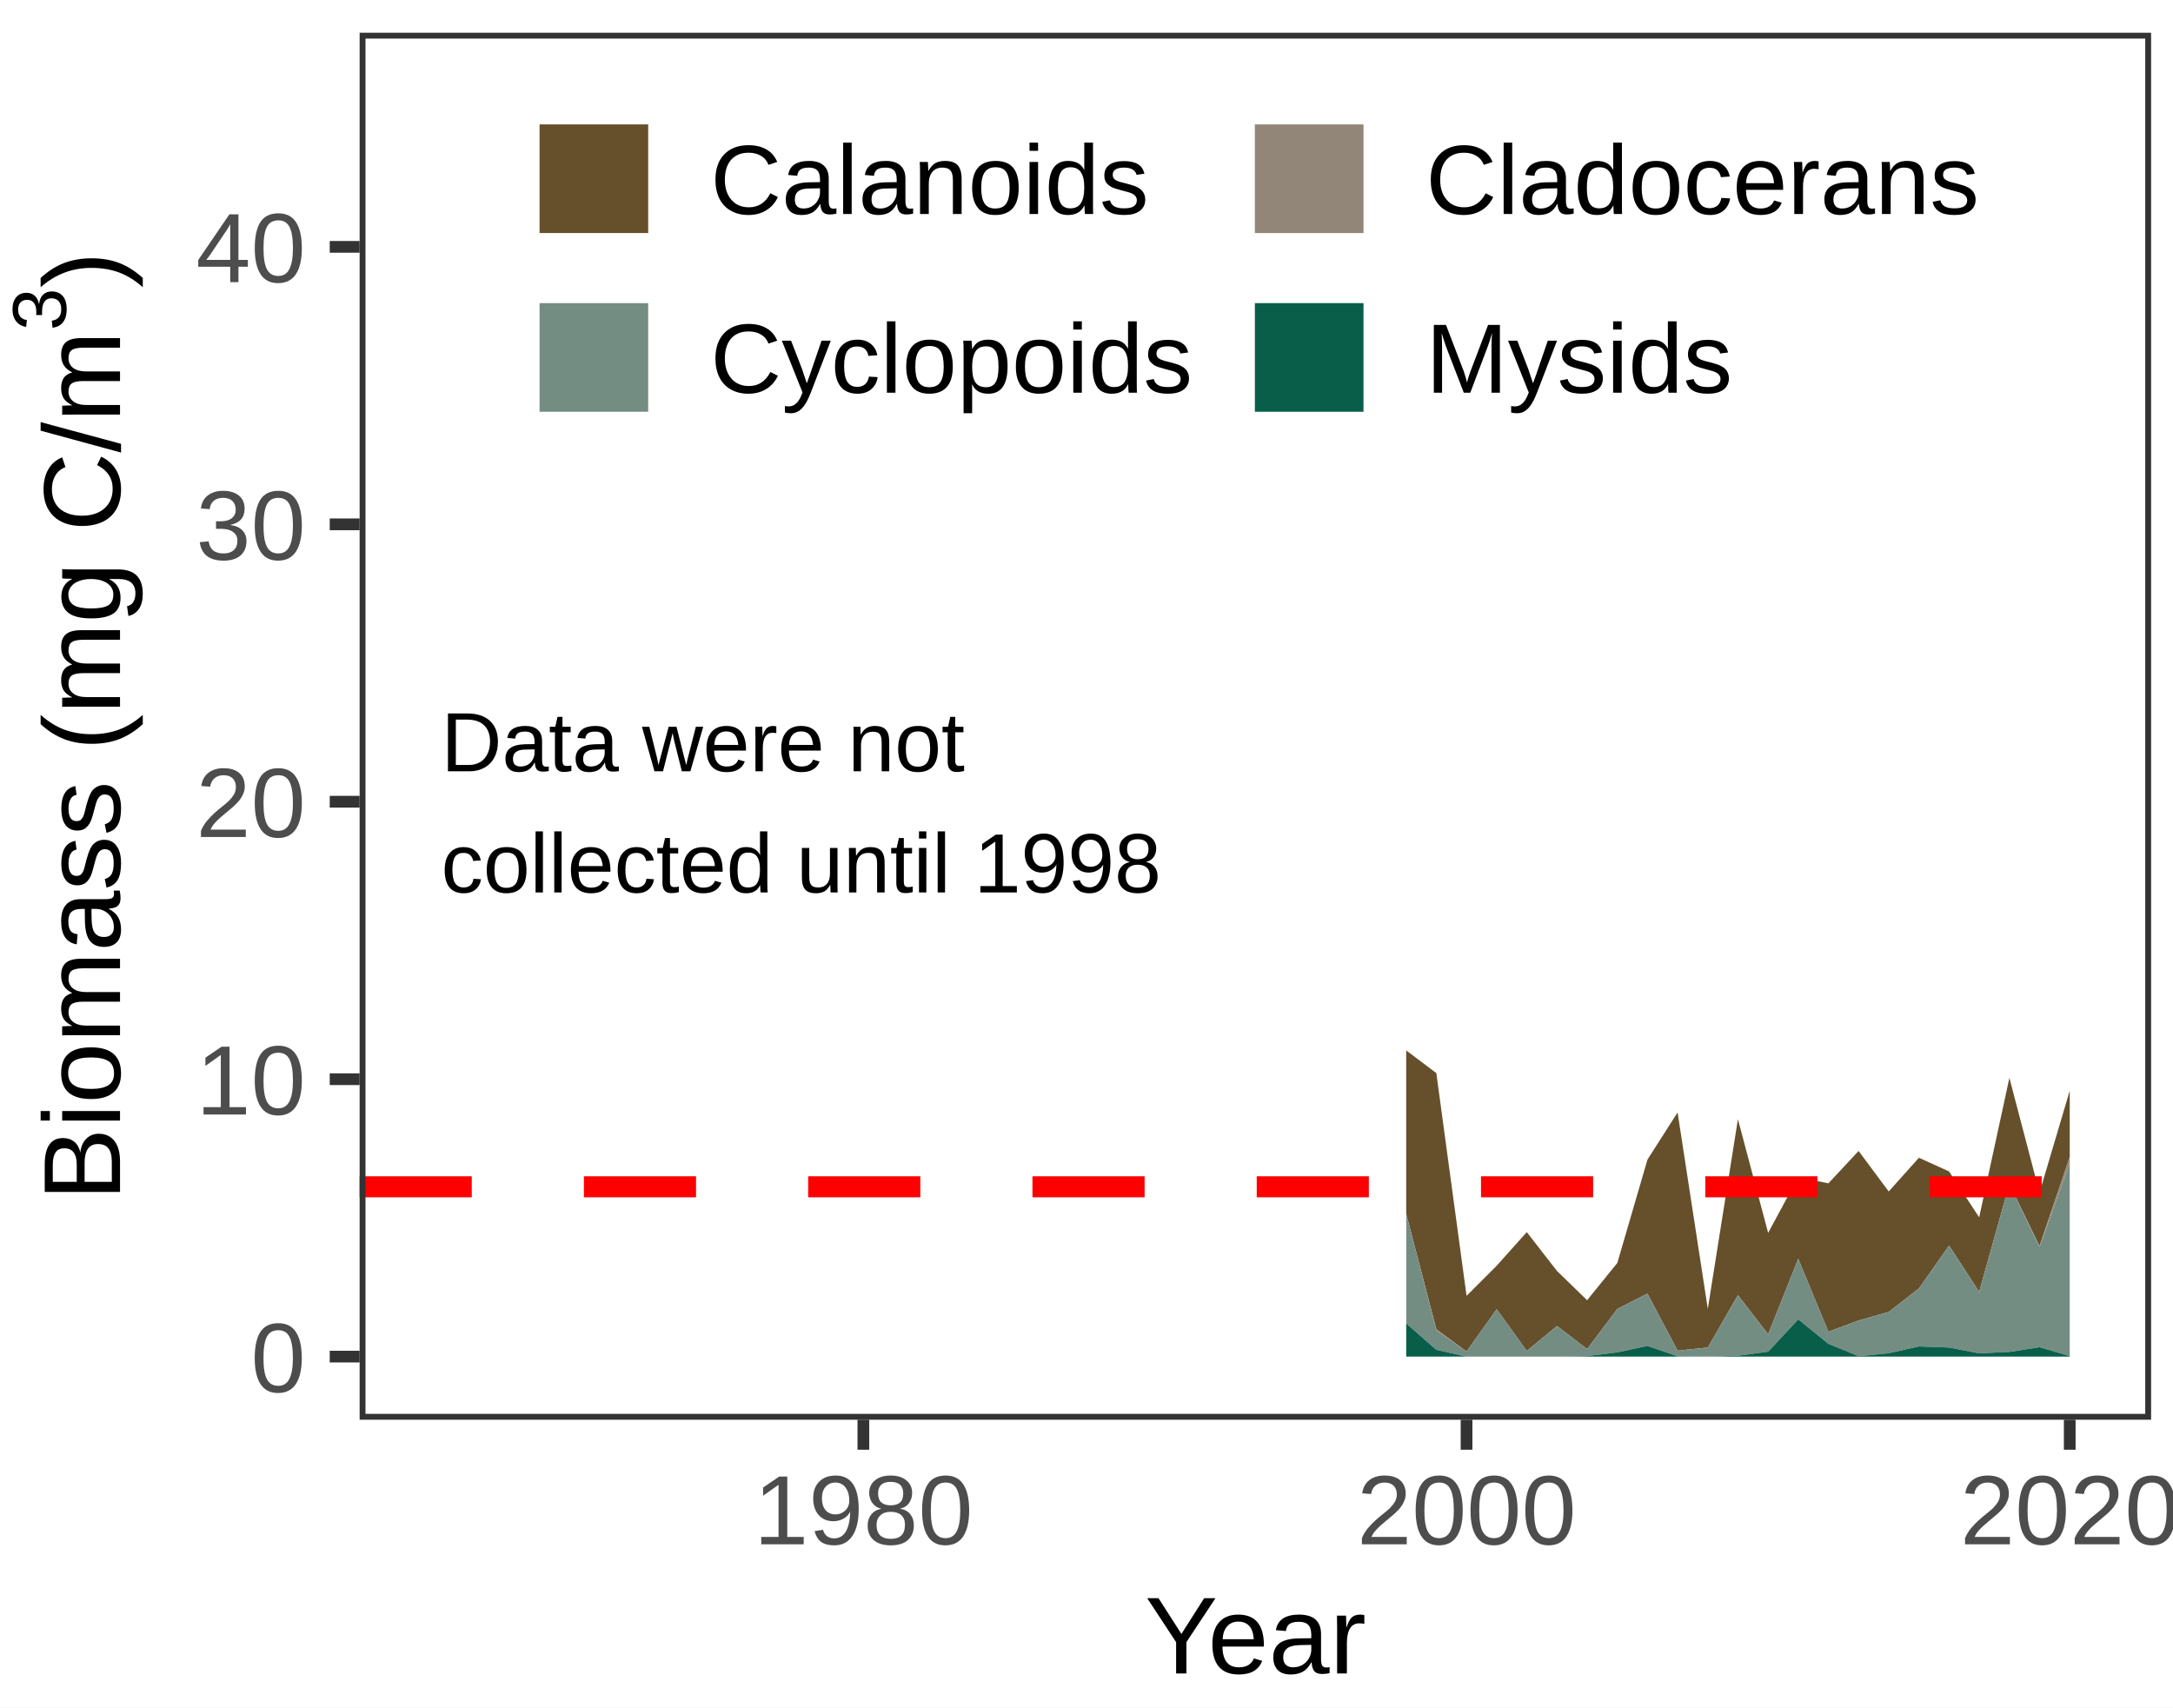
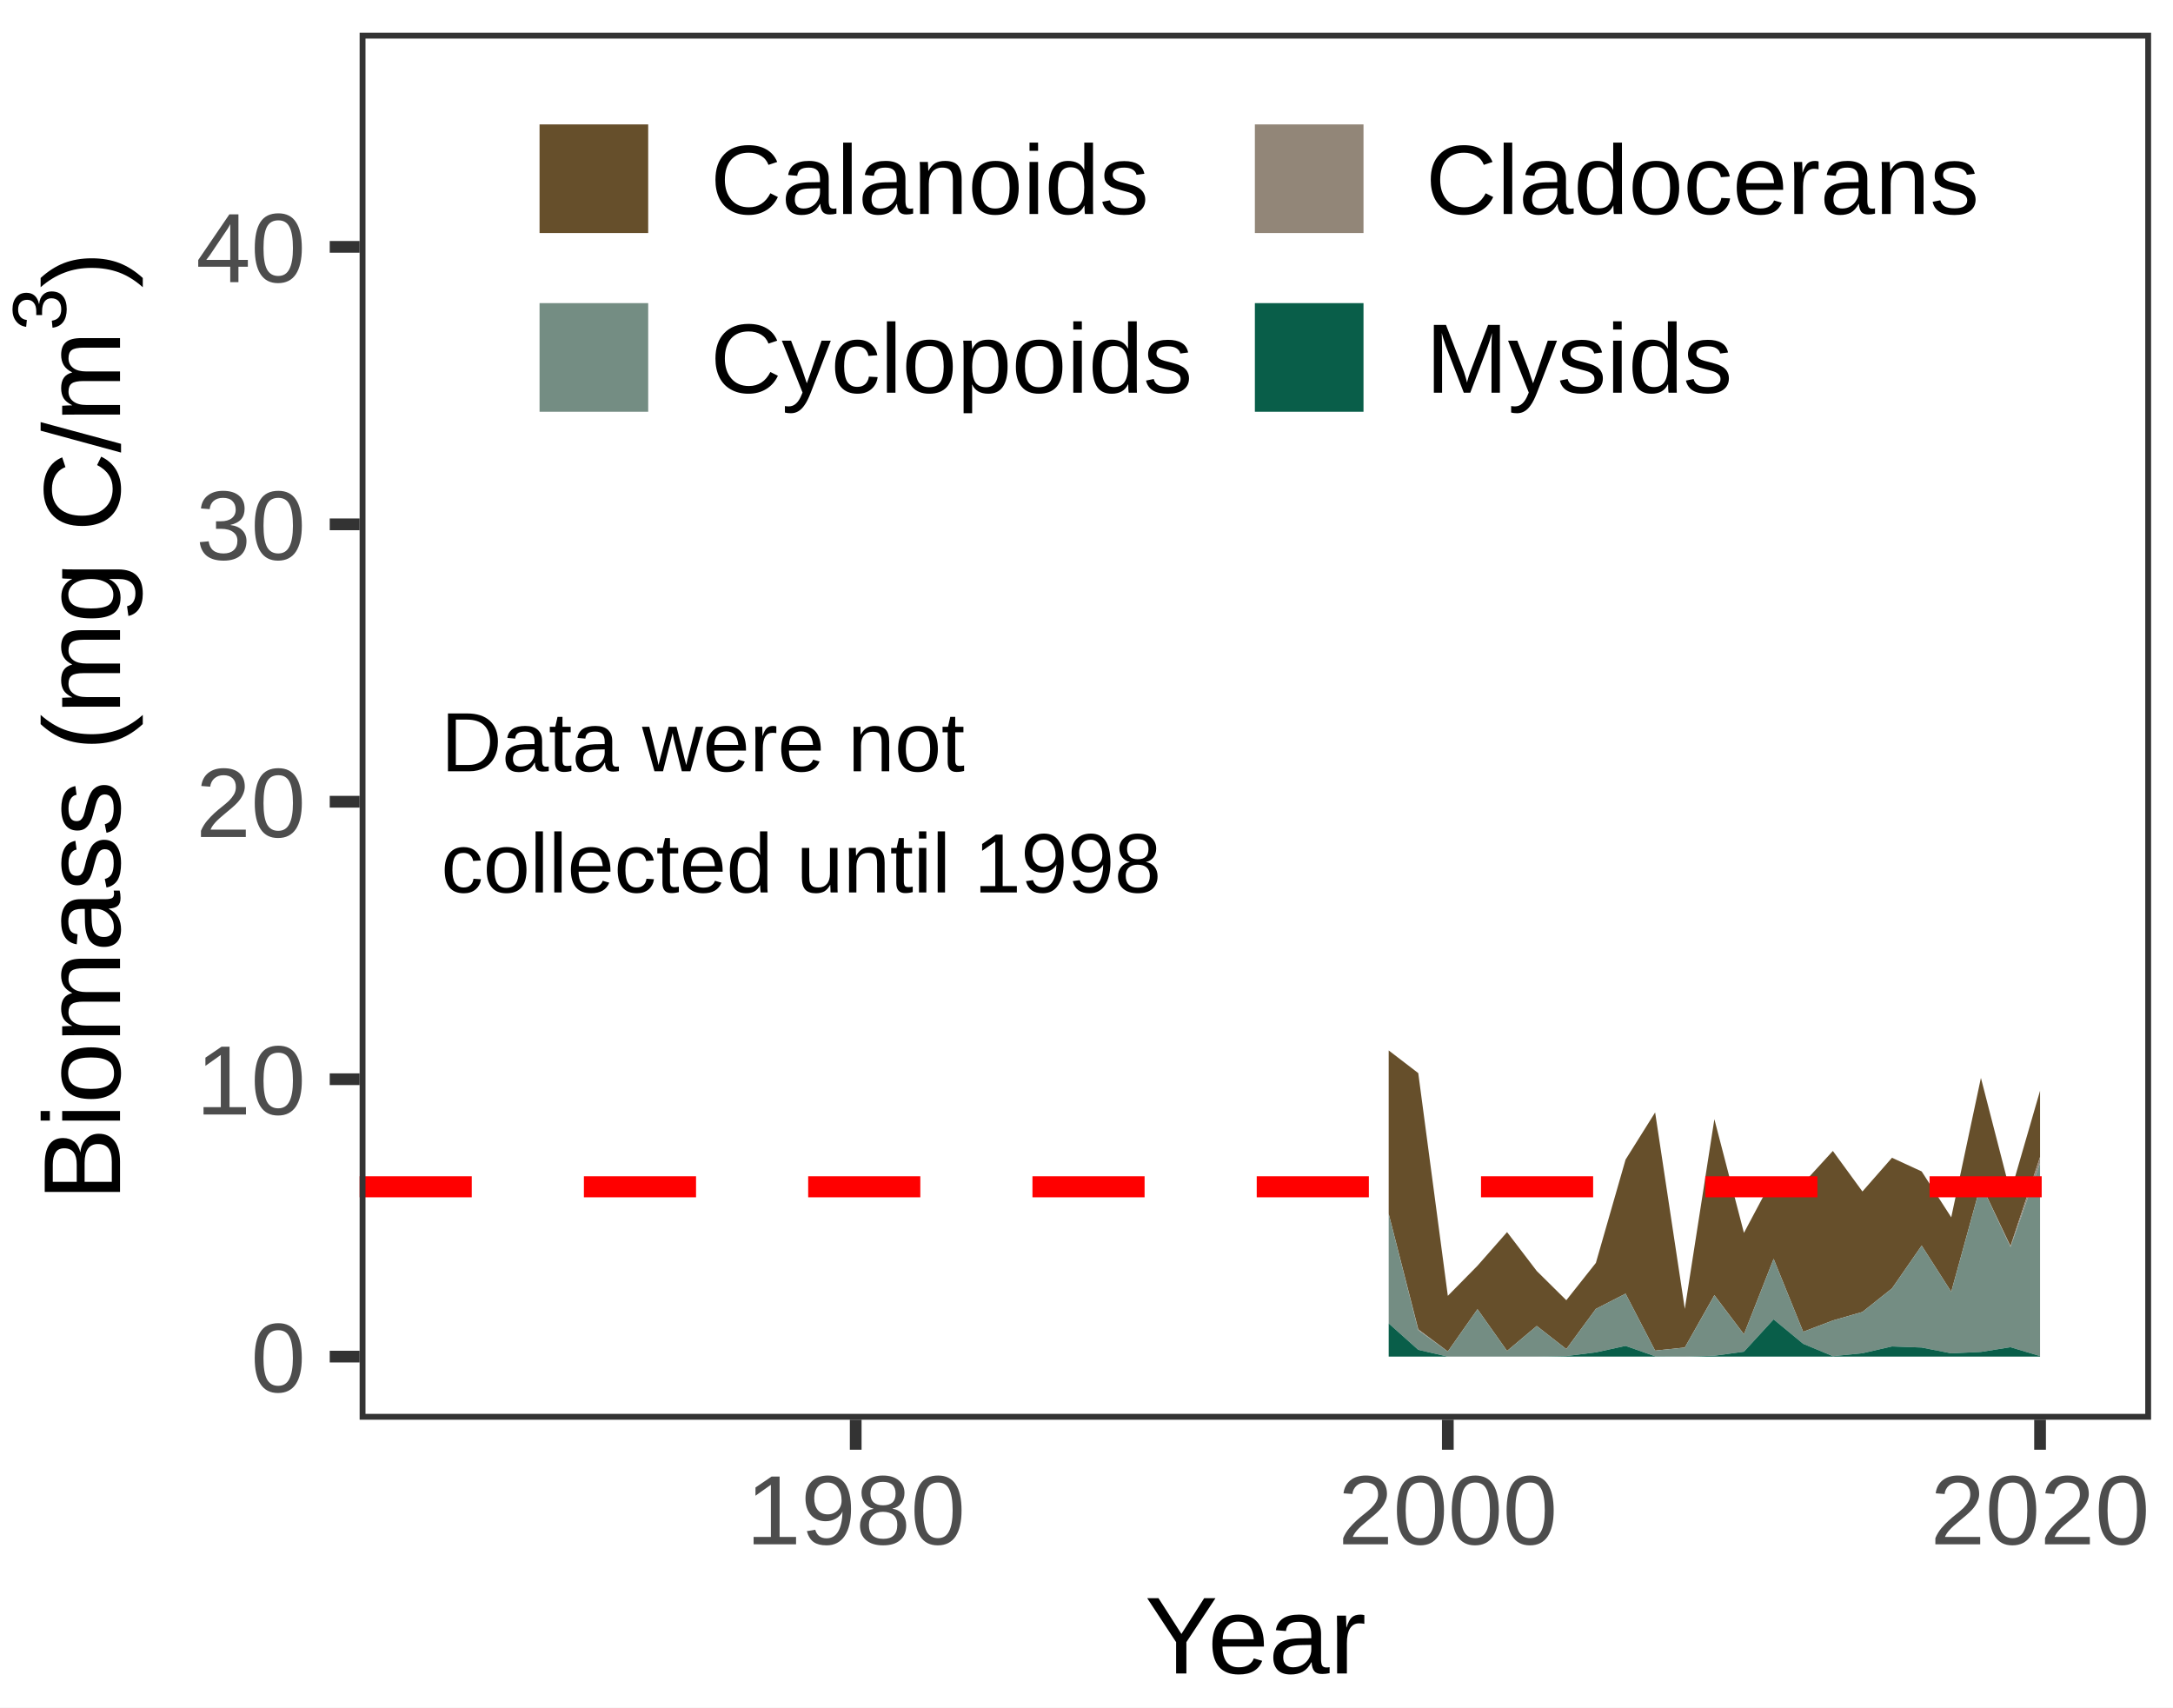
<svg xmlns="http://www.w3.org/2000/svg" class="svglite" width="198.43pt" height="155.91pt" viewBox="0 0 198.43 155.91">
  <defs>
    <style type="text/css">
    .svglite line, .svglite polyline, .svglite polygon, .svglite path, .svglite rect, .svglite circle {
      fill: none;
      stroke: #000000;
      stroke-linecap: round;
      stroke-linejoin: round;
      stroke-miterlimit: 10.00;
    }
  </style>
  </defs>
  <rect width="100%" height="100%" style="stroke: none; fill: #FFFFFF;" />
  <defs>
    <clipPath id="cpMC4wMHwxOTguNDN8MC4wMHwxNTUuOTE=">
      <rect x="0.00" y="0.00" width="198.43" height="155.91" />
    </clipPath>
  </defs>
  <g clip-path="url(#cpMC4wMHwxOTguNDN8MC4wMHwxNTUuOTE=)">
    <rect x="0.00" y="0.00" width="198.43" height="155.91" style="stroke-width: 1.07; stroke: #FFFFFF; fill: #FFFFFF;" />
  </g>
  <defs>
    <clipPath id="cpMzIuODR8MTk2LjQzfDIuOTl8MTI5LjY0">
      <rect x="32.84" y="2.99" width="163.59" height="126.65" />
    </clipPath>
  </defs>
  <g clip-path="url(#cpMzIuODR8MTk2LjQzfDIuOTl8MTI5LjY0)">
    <rect x="32.84" y="2.99" width="163.59" height="126.65" style="stroke-width: 1.07; stroke: none; fill: #FFFFFF;" />
-     <polygon points="128.41,95.92 131.16,97.99 133.92,118.33 136.67,115.58 139.42,112.51 142.18,116.06 144.93,118.73 147.69,115.32 150.44,105.89 153.19,101.58 155.95,119.52 158.70,102.20 161.46,112.58 164.21,107.48 166.96,108.06 169.72,105.10 172.47,108.80 175.23,105.72 177.98,106.97 180.73,111.16 183.49,98.43 186.24,108.91 189.00,99.60 189.00,105.65 186.24,113.79 183.49,108.12 180.73,117.96 177.98,113.74 175.23,117.65 172.47,119.80 169.72,120.58 166.96,121.61 164.21,114.95 161.46,121.84 158.70,118.27 155.95,123.05 153.19,123.33 150.44,118.13 147.69,119.52 144.93,123.19 142.18,121.08 139.42,123.36 136.67,119.55 133.92,123.41 131.16,121.39 128.41,110.84 " style="stroke-width: 0.00; stroke: none; fill: #664F2B;" />
-     <polyline points="128.41,95.92 131.16,97.99 133.92,118.33 136.67,115.58 139.42,112.51 142.18,116.06 144.93,118.73 147.69,115.32 150.44,105.89 153.19,101.58 155.95,119.52 158.70,102.20 161.46,112.58 164.21,107.48 166.96,108.06 169.72,105.10 172.47,108.80 175.23,105.72 177.98,106.97 180.73,111.16 183.49,98.43 186.24,108.91 189.00,99.60 " style="stroke-width: 1.07; stroke: none;" />
-     <polygon points="128.41,110.84 131.16,121.39 133.92,123.41 136.67,119.55 139.42,123.36 142.18,121.08 144.93,123.19 147.69,119.52 150.44,118.13 153.19,123.33 155.95,123.05 158.70,118.27 161.46,121.84 164.21,114.95 166.96,121.61 169.72,120.58 172.47,119.80 175.23,117.65 177.98,113.74 180.73,117.96 183.49,108.12 186.24,113.79 189.00,105.65 189.00,106.21 186.24,113.86 183.49,108.13 180.73,117.96 177.98,113.74 175.23,117.65 172.47,119.80 169.72,120.58 166.96,121.61 164.21,114.95 161.46,121.84 158.70,118.28 155.95,123.05 153.19,123.33 150.44,118.13 147.69,119.52 144.93,123.19 142.18,121.08 139.42,123.36 136.67,119.55 133.92,123.41 131.16,121.46 128.41,110.84 " style="stroke-width: 0.00; stroke: none; fill: #928678;" />
-     <polyline points="128.41,110.84 131.16,121.39 133.92,123.41 136.67,119.55 139.42,123.36 142.18,121.08 144.93,123.19 147.69,119.52 150.44,118.13 153.19,123.33 155.95,123.05 158.70,118.27 161.46,121.84 164.21,114.95 166.96,121.61 169.72,120.58 172.47,119.80 175.23,117.65 177.98,113.74 180.73,117.96 183.49,108.12 186.24,113.79 189.00,105.65 " style="stroke-width: 1.07; stroke: none;" />
-     <polygon points="128.41,110.84 131.16,121.46 133.92,123.41 136.67,119.55 139.42,123.36 142.18,121.08 144.93,123.19 147.69,119.52 150.44,118.13 153.19,123.33 155.95,123.05 158.70,118.28 161.46,121.84 164.21,114.95 166.96,121.61 169.72,120.58 172.47,119.80 175.23,117.65 177.98,113.74 180.73,117.96 183.49,108.13 186.24,113.86 189.00,106.21 189.00,123.83 186.24,123.02 183.49,123.45 180.73,123.58 177.98,123.05 175.23,122.95 172.47,123.57 169.72,123.84 166.96,122.71 164.21,120.48 161.46,123.43 158.70,123.80 155.95,123.88 153.19,123.85 150.44,122.90 147.69,123.49 144.93,123.83 142.18,123.88 139.42,123.88 136.67,123.88 133.92,123.88 131.16,123.26 128.41,120.85 " style="stroke-width: 0.00; stroke: none; fill: #748D83;" />
-     <polyline points="128.41,110.84 131.16,121.46 133.92,123.41 136.67,119.55 139.42,123.36 142.18,121.08 144.93,123.19 147.69,119.52 150.44,118.13 153.19,123.33 155.95,123.05 158.70,118.28 161.46,121.84 164.21,114.95 166.96,121.61 169.72,120.58 172.47,119.80 175.23,117.65 177.98,113.74 180.73,117.96 183.49,108.13 186.24,113.86 189.00,106.21 " style="stroke-width: 1.07; stroke: none;" />
-     <polygon points="128.41,120.85 131.16,123.26 133.92,123.88 136.67,123.88 139.42,123.88 142.18,123.88 144.93,123.83 147.69,123.49 150.44,122.90 153.19,123.85 155.95,123.88 158.70,123.80 161.46,123.43 164.21,120.48 166.96,122.71 169.72,123.84 172.47,123.57 175.23,122.95 177.98,123.05 180.73,123.58 183.49,123.45 186.24,123.02 189.00,123.83 189.00,123.88 186.24,123.88 183.49,123.88 180.73,123.88 177.98,123.88 175.23,123.88 172.47,123.88 169.72,123.88 166.96,123.88 164.21,123.88 161.46,123.88 158.70,123.88 155.95,123.88 153.19,123.88 150.44,123.88 147.69,123.88 144.93,123.88 142.18,123.88 139.42,123.88 136.67,123.88 133.92,123.88 131.16,123.88 128.41,123.88 " style="stroke-width: 0.00; stroke: none; fill: #095E49;" />
-     <polyline points="128.41,120.85 131.16,123.26 133.92,123.88 136.67,123.88 139.42,123.88 142.18,123.88 144.93,123.83 147.69,123.49 150.44,122.90 153.19,123.85 155.95,123.88 158.70,123.80 161.46,123.43 164.21,120.48 166.96,122.71 169.72,123.84 172.47,123.57 175.23,122.95 177.98,123.05 180.73,123.58 183.49,123.45 186.24,123.02 189.00,123.83 " style="stroke-width: 1.07; stroke: none;" />
+     <polygon points="126.81,95.92 129.51,97.99 132.21,118.33 134.92,115.58 137.62,112.51 140.33,116.06 143.03,118.73 145.73,115.32 148.44,105.89 151.14,101.58 153.85,119.52 156.55,102.20 159.25,112.58 161.96,107.48 164.66,108.06 167.37,105.10 170.07,108.80 172.77,105.72 175.48,106.97 178.18,111.16 180.89,98.43 183.59,108.91 186.29,99.60 186.29,105.65 183.59,113.79 180.89,108.12 178.18,117.96 175.48,113.74 172.77,117.65 170.07,119.80 167.37,120.58 164.66,121.61 161.96,114.95 159.25,121.84 156.55,118.27 153.85,123.05 151.14,123.33 148.44,118.13 145.73,119.52 143.03,123.19 140.33,121.08 137.62,123.36 134.92,119.55 132.21,123.41 129.51,121.39 126.81,110.84 " style="stroke-width: 0.00; stroke: none; fill: #664F2B;" />
+     <polyline points="126.81,95.92 129.51,97.99 132.21,118.33 134.92,115.58 137.62,112.51 140.33,116.06 143.03,118.73 145.73,115.32 148.44,105.89 151.14,101.58 153.85,119.52 156.55,102.20 159.25,112.58 161.96,107.48 164.66,108.06 167.37,105.10 170.07,108.80 172.77,105.72 175.48,106.97 178.18,111.16 180.89,98.43 183.59,108.91 186.29,99.60 " style="stroke-width: 1.07; stroke: none;" />
+     <polygon points="126.81,110.84 129.51,121.39 132.21,123.41 134.92,119.55 137.62,123.36 140.33,121.08 143.03,123.19 145.73,119.52 148.44,118.13 151.14,123.33 153.85,123.05 156.55,118.27 159.25,121.84 161.96,114.95 164.66,121.61 167.37,120.58 170.07,119.80 172.77,117.65 175.48,113.74 178.18,117.96 180.89,108.12 183.59,113.79 186.29,105.65 186.29,106.21 183.59,113.86 180.89,108.13 178.18,117.96 175.48,113.74 172.77,117.65 170.07,119.80 167.37,120.58 164.66,121.61 161.96,114.95 159.25,121.84 156.55,118.28 153.85,123.05 151.14,123.33 148.44,118.13 145.73,119.52 143.03,123.19 140.33,121.08 137.62,123.36 134.92,119.55 132.21,123.41 129.51,121.46 126.81,110.84 " style="stroke-width: 0.00; stroke: none; fill: #928678;" />
+     <polyline points="126.81,110.84 129.51,121.39 132.21,123.41 134.92,119.55 137.62,123.36 140.33,121.08 143.03,123.19 145.73,119.52 148.44,118.13 151.14,123.33 153.85,123.05 156.55,118.27 159.25,121.84 161.96,114.95 164.66,121.61 167.37,120.58 170.07,119.80 172.77,117.65 175.48,113.74 178.18,117.96 180.89,108.12 183.59,113.79 186.29,105.65 " style="stroke-width: 1.07; stroke: none;" />
+     <polygon points="126.81,110.84 129.51,121.46 132.21,123.41 134.92,119.55 137.62,123.36 140.33,121.08 143.03,123.19 145.73,119.52 148.44,118.13 151.14,123.33 153.85,123.05 156.55,118.28 159.25,121.84 161.96,114.95 164.66,121.61 167.37,120.58 170.07,119.80 172.77,117.65 175.48,113.74 178.18,117.96 180.89,108.13 183.59,113.86 186.29,106.21 186.29,123.83 183.59,123.02 180.89,123.45 178.18,123.58 175.48,123.05 172.77,122.95 170.07,123.57 167.37,123.84 164.66,122.71 161.96,120.48 159.25,123.43 156.55,123.80 153.85,123.88 151.14,123.85 148.44,122.90 145.73,123.49 143.03,123.83 140.33,123.88 137.62,123.88 134.92,123.88 132.21,123.88 129.51,123.26 126.81,120.85 " style="stroke-width: 0.00; stroke: none; fill: #748D83;" />
+     <polyline points="126.81,110.84 129.51,121.46 132.21,123.41 134.92,119.55 137.62,123.36 140.33,121.08 143.03,123.19 145.73,119.52 148.44,118.13 151.14,123.33 153.85,123.05 156.55,118.28 159.25,121.84 161.96,114.95 164.66,121.61 167.37,120.58 170.07,119.80 172.77,117.65 175.48,113.74 178.18,117.96 180.89,108.13 183.59,113.86 186.29,106.21 " style="stroke-width: 1.07; stroke: none;" />
+     <polygon points="126.81,120.85 129.51,123.26 132.21,123.88 134.92,123.88 137.62,123.88 140.33,123.88 143.03,123.83 145.73,123.49 148.44,122.90 151.14,123.85 153.85,123.88 156.55,123.80 159.25,123.43 161.96,120.48 164.66,122.71 167.37,123.84 170.07,123.57 172.77,122.95 175.48,123.05 178.18,123.58 180.89,123.45 183.59,123.02 186.29,123.83 186.29,123.88 183.59,123.88 180.89,123.88 178.18,123.88 175.48,123.88 172.77,123.88 170.07,123.88 167.37,123.88 164.66,123.88 161.96,123.88 159.25,123.88 156.55,123.88 153.85,123.88 151.14,123.88 148.44,123.88 145.73,123.88 143.03,123.88 140.33,123.88 137.62,123.88 134.92,123.88 132.21,123.88 129.51,123.88 126.81,123.88 " style="stroke-width: 0.00; stroke: none; fill: #095E49;" />
+     <polyline points="126.81,120.85 129.51,123.26 132.21,123.88 134.92,123.88 137.62,123.88 140.33,123.88 143.03,123.83 145.73,123.49 148.44,122.90 151.14,123.85 153.85,123.88 156.55,123.80 159.25,123.43 161.96,120.48 164.66,122.71 167.37,123.84 170.07,123.57 172.77,122.95 175.48,123.05 178.18,123.58 180.89,123.45 183.59,123.02 186.29,123.83 " style="stroke-width: 1.07; stroke: none;" />
    <line x1="32.84" y1="108.37" x2="196.43" y2="108.37" style="stroke-width: 1.92; stroke: #FF0000; stroke-dasharray: 10.24,10.24; stroke-linecap: butt;" />
    <text x="40.28" y="70.43" style="font-size: 7.68px; font-family: Arial;" textLength="49.92px" lengthAdjust="spacingAndGlyphs">Data were not </text>
    <text x="40.28" y="81.49" style="font-size: 7.68px; font-family: Arial;" textLength="67.85px" lengthAdjust="spacingAndGlyphs"> collected until 1998</text>
    <rect x="32.84" y="2.99" width="163.59" height="126.65" style="stroke-width: 1.07; stroke: #333333;" />
  </g>
  <g clip-path="url(#cpMC4wMHwxOTguNDN8MC4wMHwxNTUuOTE=)">
    <text x="27.91" y="127.11" text-anchor="end" style="font-size: 9.00px; fill: #4D4D4D; font-family: Arial;" textLength="5.00px" lengthAdjust="spacingAndGlyphs">0</text>
    <text x="27.91" y="101.77" text-anchor="end" style="font-size: 9.00px; fill: #4D4D4D; font-family: Arial;" textLength="10.01px" lengthAdjust="spacingAndGlyphs">10</text>
    <text x="27.91" y="76.43" text-anchor="end" style="font-size: 9.00px; fill: #4D4D4D; font-family: Arial;" textLength="10.01px" lengthAdjust="spacingAndGlyphs">20</text>
    <text x="27.91" y="51.10" text-anchor="end" style="font-size: 9.00px; fill: #4D4D4D; font-family: Arial;" textLength="10.01px" lengthAdjust="spacingAndGlyphs">30</text>
    <text x="27.91" y="25.76" text-anchor="end" style="font-size: 9.00px; fill: #4D4D4D; font-family: Arial;" textLength="10.01px" lengthAdjust="spacingAndGlyphs">40</text>
    <polyline points="30.11,123.88 32.84,123.88 " style="stroke-width: 1.07; stroke: #333333; stroke-linecap: butt;" />
    <polyline points="30.11,98.55 32.84,98.55 " style="stroke-width: 1.07; stroke: #333333; stroke-linecap: butt;" />
    <polyline points="30.11,73.21 32.84,73.21 " style="stroke-width: 1.07; stroke: #333333; stroke-linecap: butt;" />
    <polyline points="30.11,47.88 32.84,47.88 " style="stroke-width: 1.07; stroke: #333333; stroke-linecap: butt;" />
    <polyline points="30.11,22.54 32.84,22.54 " style="stroke-width: 1.07; stroke: #333333; stroke-linecap: butt;" />
-     <polyline points="78.84,132.38 78.84,129.64 " style="stroke-width: 1.07; stroke: #333333; stroke-linecap: butt;" />
-     <polyline points="133.92,132.38 133.92,129.64 " style="stroke-width: 1.07; stroke: #333333; stroke-linecap: butt;" />
-     <polyline points="189.00,132.38 189.00,129.64 " style="stroke-width: 1.07; stroke: #333333; stroke-linecap: butt;" />
-     <text x="78.84" y="141.02" text-anchor="middle" style="font-size: 9.00px; fill: #4D4D4D; font-family: Arial;" textLength="20.02px" lengthAdjust="spacingAndGlyphs">1980</text>
-     <text x="133.92" y="141.02" text-anchor="middle" style="font-size: 9.00px; fill: #4D4D4D; font-family: Arial;" textLength="20.02px" lengthAdjust="spacingAndGlyphs">2000</text>
-     <text x="189.00" y="141.02" text-anchor="middle" style="font-size: 9.00px; fill: #4D4D4D; font-family: Arial;" textLength="20.02px" lengthAdjust="spacingAndGlyphs">2020</text>
+     <polyline points="78.14,132.38 78.14,129.64 " style="stroke-width: 1.07; stroke: #333333; stroke-linecap: butt;" />
+     <polyline points="132.21,132.38 132.21,129.64 " style="stroke-width: 1.07; stroke: #333333; stroke-linecap: butt;" />
+     <polyline points="186.29,132.38 186.29,129.64 " style="stroke-width: 1.07; stroke: #333333; stroke-linecap: butt;" />
+     <text x="78.14" y="141.02" text-anchor="middle" style="font-size: 9.00px; fill: #4D4D4D; font-family: Arial;" textLength="20.02px" lengthAdjust="spacingAndGlyphs">1980</text>
+     <text x="132.21" y="141.02" text-anchor="middle" style="font-size: 9.00px; fill: #4D4D4D; font-family: Arial;" textLength="20.02px" lengthAdjust="spacingAndGlyphs">2000</text>
+     <text x="186.29" y="141.02" text-anchor="middle" style="font-size: 9.00px; fill: #4D4D4D; font-family: Arial;" textLength="20.02px" lengthAdjust="spacingAndGlyphs">2020</text>
    <text x="114.64" y="152.81" text-anchor="middle" style="font-size: 10.00px; font-family: Arial;" textLength="20.22px" lengthAdjust="spacingAndGlyphs">Year</text>
    <text transform="translate(10.96,109.67) rotate(-90)" style="font-size: 10.00px; font-family: Arial;" textLength="79.48px" lengthAdjust="spacingAndGlyphs">Biomass (mg C/m</text>
    <text transform="translate(6.03,30.19) rotate(-90)" style="font-size: 7.00px; font-family: Arial;" textLength="3.90px" lengthAdjust="spacingAndGlyphs">3</text>
    <text transform="translate(10.96,26.29) rotate(-90)" style="font-size: 10.00px; font-family: Arial;" textLength="3.33px" lengthAdjust="spacingAndGlyphs">)</text>
    <rect x="48.56" y="10.65" width="11.34" height="11.34" style="stroke-width: 1.07; stroke: none; fill: #FFFFFF;" />
    <rect x="49.27" y="11.36" width="9.92" height="9.92" style="stroke-width: 1.07; stroke: none; stroke-linecap: square; stroke-linejoin: miter; fill: #664F2B;" />
    <rect x="113.88" y="10.65" width="11.34" height="11.34" style="stroke-width: 1.07; stroke: none; fill: #FFFFFF;" />
    <rect x="114.59" y="11.36" width="9.92" height="9.92" style="stroke-width: 1.07; stroke: none; stroke-linecap: square; stroke-linejoin: miter; fill: #928678;" />
    <rect x="48.56" y="26.97" width="11.34" height="11.34" style="stroke-width: 1.07; stroke: none; fill: #FFFFFF;" />
    <rect x="49.27" y="27.68" width="9.92" height="9.92" style="stroke-width: 1.07; stroke: none; stroke-linecap: square; stroke-linejoin: miter; fill: #748D83;" />
    <rect x="113.88" y="26.97" width="11.34" height="11.34" style="stroke-width: 1.07; stroke: none; fill: #FFFFFF;" />
    <rect x="114.59" y="27.68" width="9.92" height="9.92" style="stroke-width: 1.07; stroke: none; stroke-linecap: square; stroke-linejoin: miter; fill: #095E49;" />
    <text x="64.88" y="19.54" style="font-size: 9.00px; font-family: Arial;" textLength="40.02px" lengthAdjust="spacingAndGlyphs">Calanoids</text>
    <text x="130.20" y="19.54" style="font-size: 9.00px; font-family: Arial;" textLength="50.52px" lengthAdjust="spacingAndGlyphs">Cladocerans</text>
    <text x="64.88" y="35.86" style="font-size: 9.00px; font-family: Arial;" textLength="44.02px" lengthAdjust="spacingAndGlyphs">Cyclopoids</text>
    <text x="130.20" y="35.86" style="font-size: 9.00px; font-family: Arial;" textLength="28.00px" lengthAdjust="spacingAndGlyphs">Mysids</text>
  </g>
</svg>
